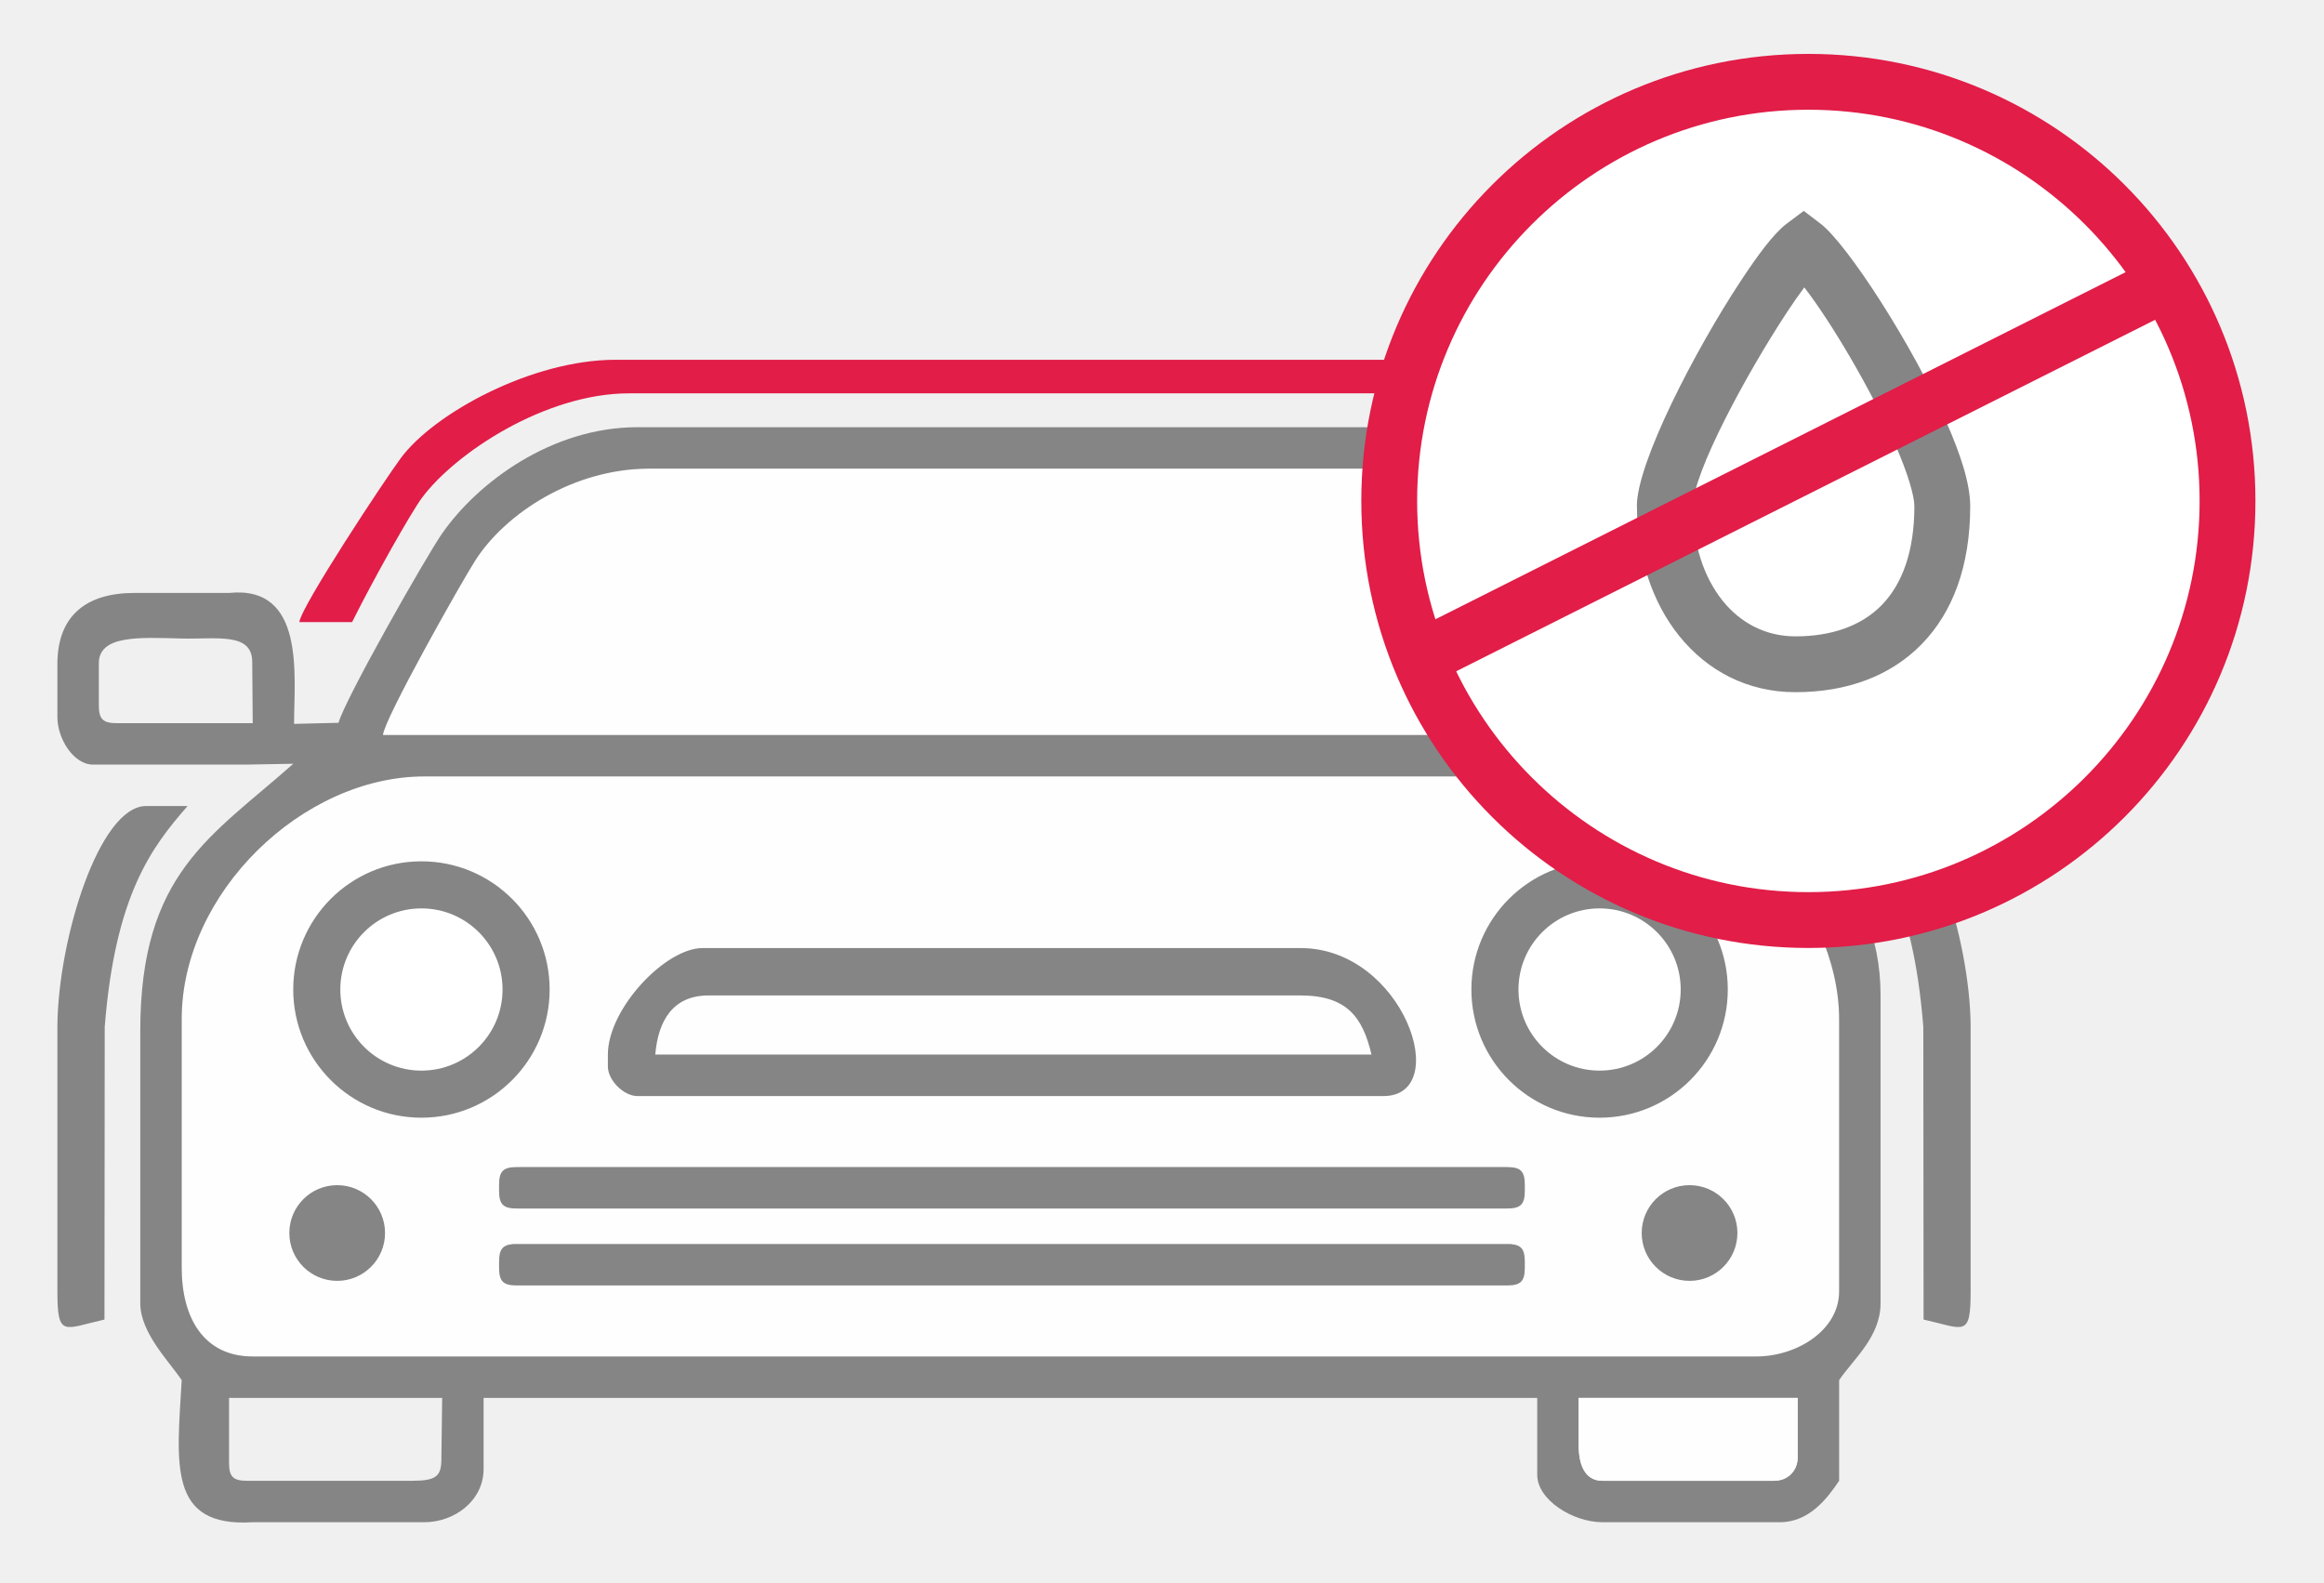
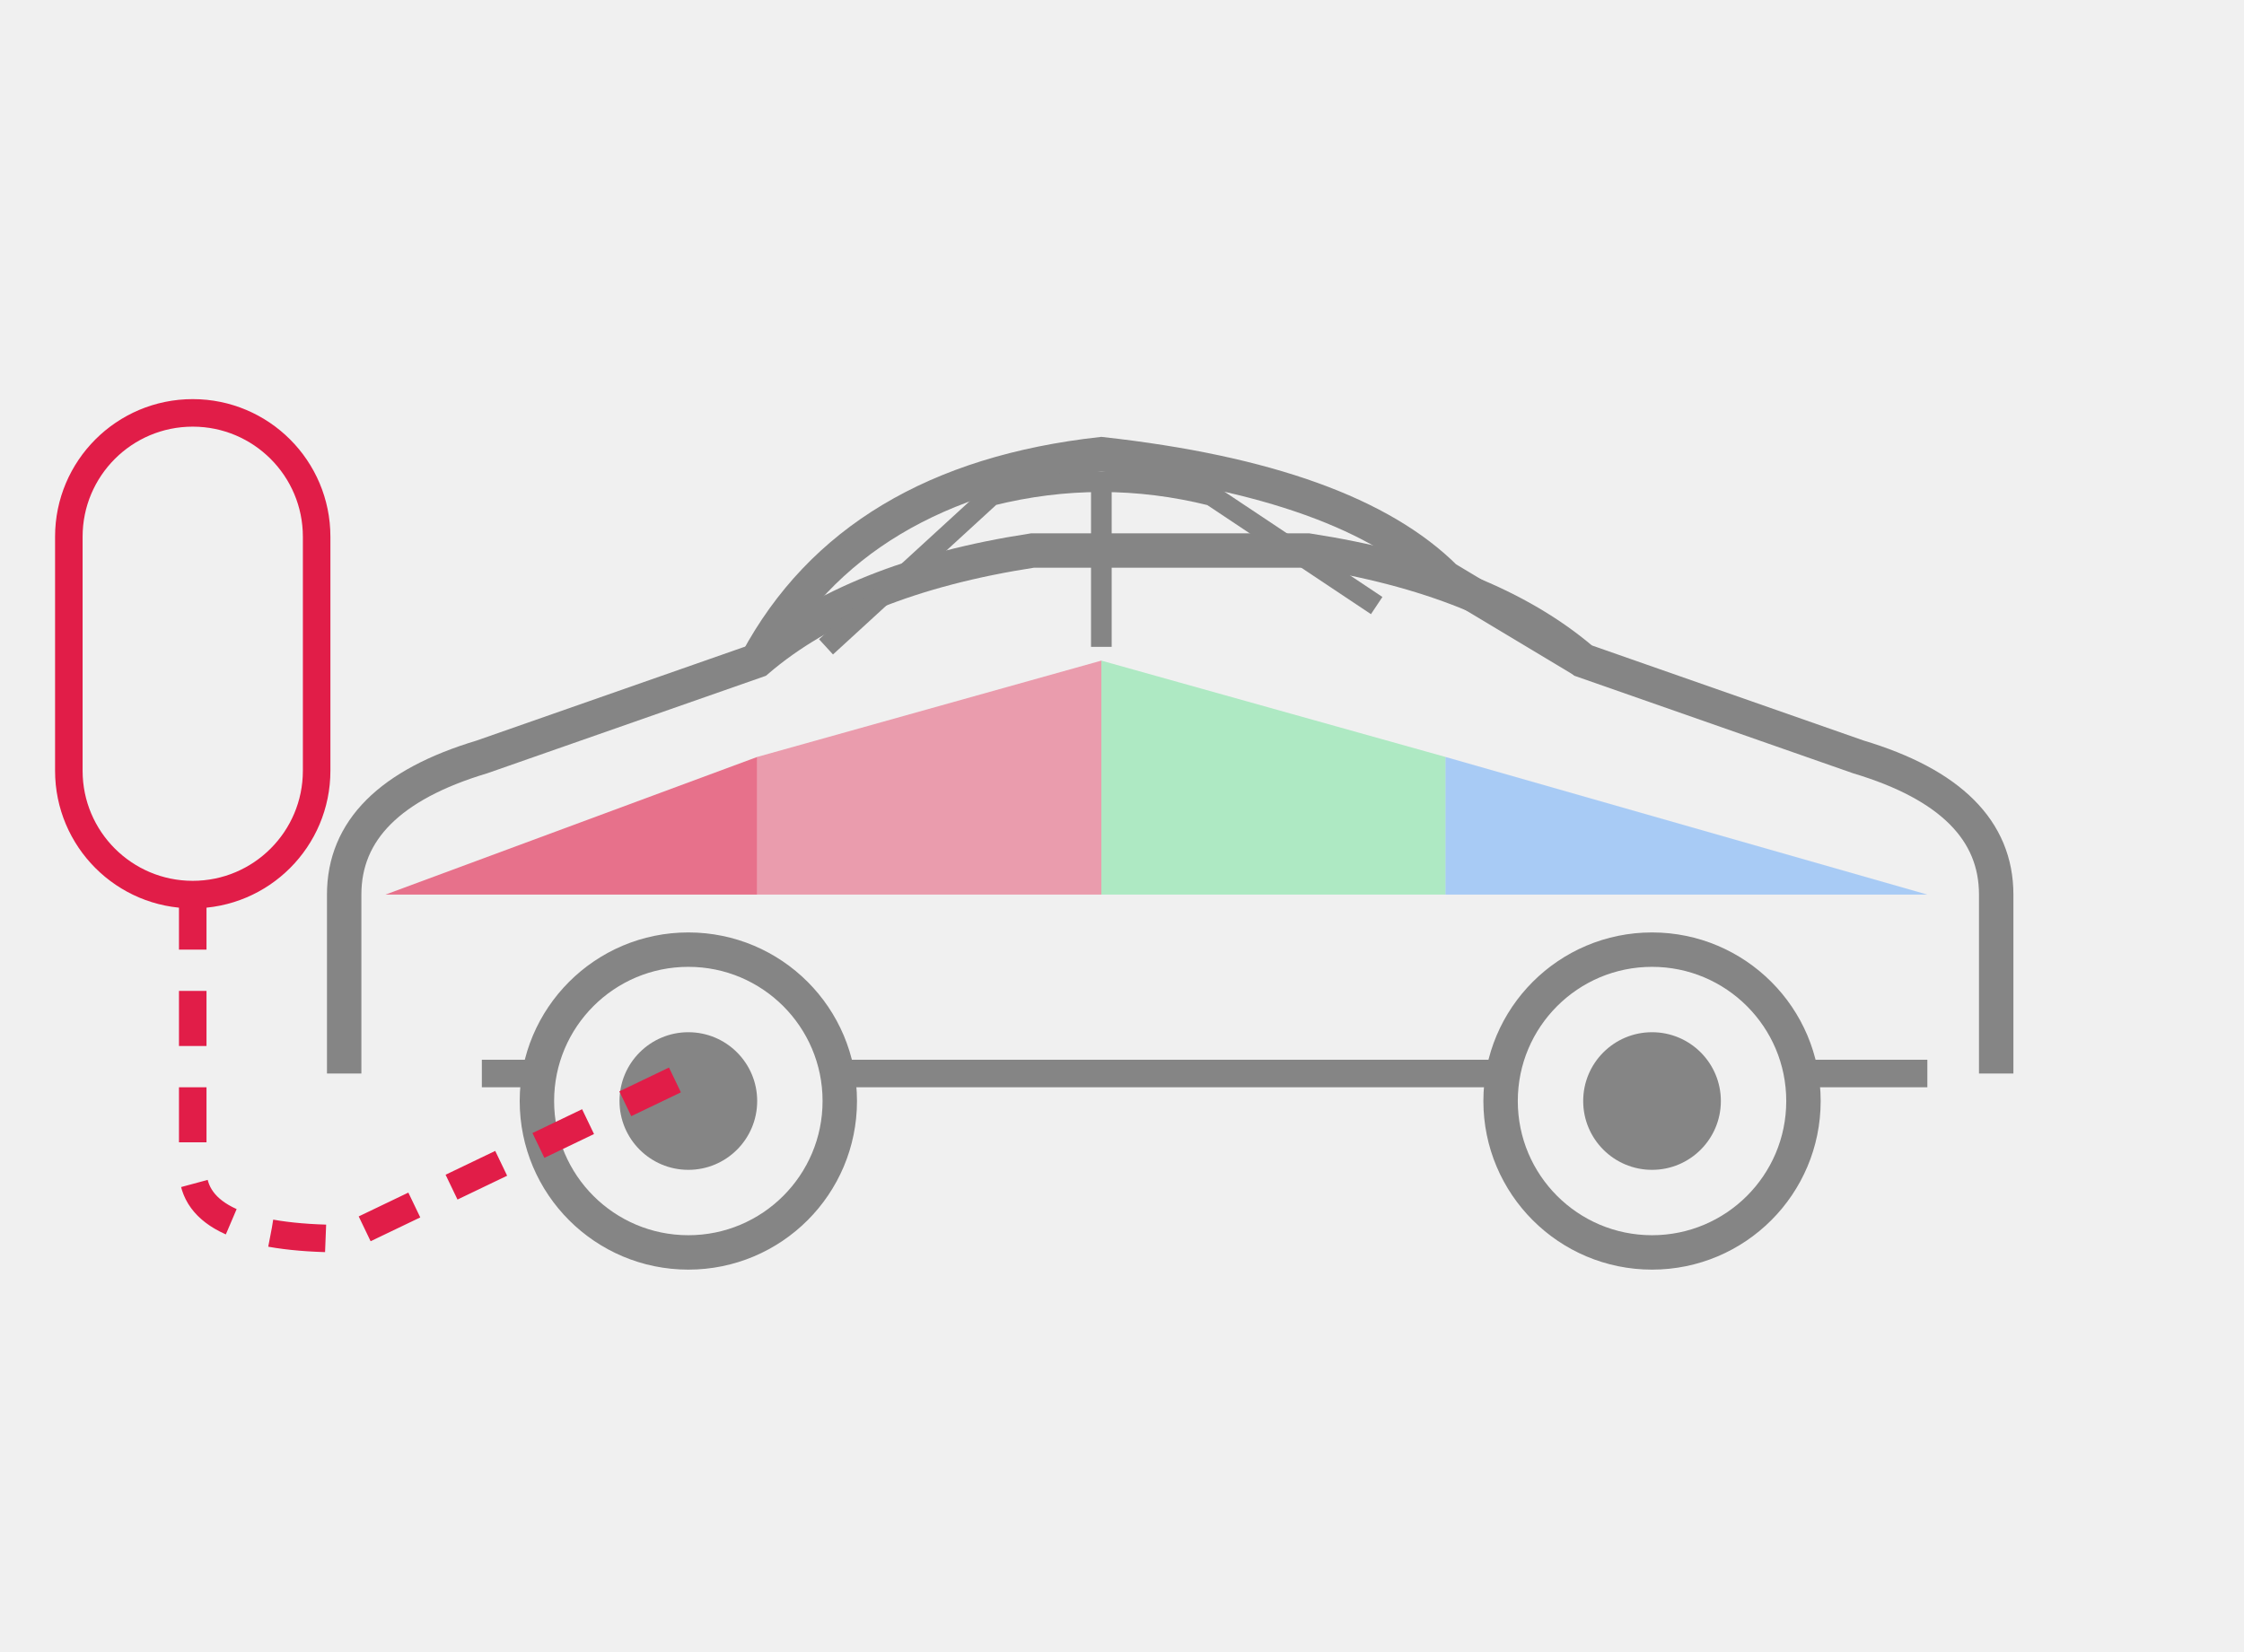
- <svg xmlns="http://www.w3.org/2000/svg" width="163" height="111" viewBox="0 0 163 111" fill="none">
-   <path fill-rule="evenodd" clip-rule="evenodd" d="M35.163 88.919C35.163 88.041 35.312 88.372 35.579 87.259H105.327C106.284 87.259 106.573 87.548 106.573 88.504V88.919C106.573 89.876 106.284 90.165 105.327 90.165H36.824C36.022 90.165 35.163 89.425 35.163 88.919ZM20.633 86.844C20.633 85.067 21.912 83.522 23.538 83.522C25.315 83.522 26.86 84.802 26.86 86.428C26.86 88.367 25.892 89.334 23.954 89.334H22.708C21.659 89.334 20.633 87.615 20.633 86.844ZM118.613 89.334H117.782C116.814 89.334 115.706 88.227 115.706 87.259V85.598C115.706 84.63 116.814 83.522 117.782 83.522H119.028C120.719 83.522 120.962 85.268 121.519 86.428C120.744 88.043 121.127 89.334 118.613 89.334ZM35.163 83.522C35.163 82.551 35.852 81.862 36.824 81.862H105.327C106.284 81.862 106.573 82.151 106.573 83.107V83.522C106.573 84.479 106.284 84.768 105.327 84.768H36.409C35.452 84.768 35.163 84.479 35.163 83.522ZM97.024 76.88H44.712C43.744 76.88 42.636 75.772 42.636 74.804V73.973C42.636 70.761 46.66 66.5 49.279 66.5H91.211C98.446 66.5 101.947 76.88 97.024 76.88ZM21.047 69.822V68.161C21.047 64.703 25.581 60.688 29.351 60.688C33.375 60.688 38.069 64.299 38.069 68.161V70.652C38.069 74.169 34.02 78.125 30.181 78.125H29.351C25.054 78.125 21.047 74.119 21.047 69.822ZM103.667 69.406C103.667 65.251 107.82 60.688 111.555 60.688C116.818 60.688 121.104 64.203 121.104 69.406C121.104 74.111 117.073 78.125 112.385 78.125C107.7 78.125 103.667 74.092 103.667 69.406ZM12.744 88.919C12.744 92.49 14.33 95.147 17.726 95.147H123.179C126.018 95.147 128.992 93.319 128.992 90.58V71.482C128.992 63.431 121.042 54.46 114.046 54.46H29.766C21.222 54.46 12.744 62.631 12.744 71.482V88.919Z" fill="#FEFEFE" />
-   <path d="M118.502 89.699C120.276 89.699 121.714 88.26 121.714 86.486C121.714 84.712 120.276 83.274 118.502 83.274C116.728 83.274 115.289 84.712 115.289 86.486C115.289 88.26 116.728 89.699 118.502 89.699Z" fill="#858585" stroke="#858585" stroke-width="0.288" />
-   <path fill-rule="evenodd" clip-rule="evenodd" d="M26.86 51.554H114.876C114.754 50.095 109.973 41.509 108.99 40.003C107.323 37.451 102.065 32.871 98.269 32.871H45.543C40.231 32.871 35.446 36 33.321 39.332C32.335 40.879 26.955 50.407 26.86 51.554Z" fill="#FEFEFE" />
-   <path fill-rule="evenodd" clip-rule="evenodd" d="M20.995 43.638H24.694C26.185 40.638 28.829 35.943 29.606 34.902C31.951 31.761 38.258 27.59 44.119 27.59H98.438C105.284 27.852 110.446 33.714 112.285 35.682C113.065 36.705 116.015 41.181 117.658 44.125H120.62C120.486 42.75 115.21 34.654 114.125 33.234C112.287 30.828 106.935 25.236 98.594 25.236H43.173C37.312 25.236 30.469 28.973 28.125 32.115C27.036 33.573 21.1 42.556 20.995 43.638Z" fill="#e11d48" />
-   <path fill-rule="evenodd" clip-rule="evenodd" d="M16.065 102.62V98.053H31.012L30.957 102.395C30.943 103.53 30.6 103.866 28.936 103.866H17.311C16.354 103.866 16.065 103.577 16.065 102.62ZM110.724 101.374V98.053H126.086V102.205C126.086 103.177 125.397 103.866 124.425 103.866H112.385C111.109 103.866 110.724 102.649 110.724 101.374ZM12.744 88.919V71.482C12.744 62.631 21.222 54.46 29.766 54.46H114.046C121.042 54.46 128.992 63.431 128.992 71.482V90.58C128.992 93.319 126.018 95.147 123.179 95.147H17.726C14.33 95.147 12.744 92.49 12.744 88.919ZM26.86 51.554C26.955 50.407 32.335 40.879 33.321 39.332C35.446 36 40.231 32.871 45.543 32.871H98.269C102.065 32.871 107.323 37.451 108.99 40.003C109.973 41.509 114.754 50.095 114.876 51.554H26.86ZM124.425 46.157C124.425 45.185 125.114 44.496 126.086 44.496H133.143C134.115 44.496 134.804 45.185 134.804 46.157V50.309H124.425V46.157ZM6.932 46.572C6.891 44.528 9.768 44.71 12.721 44.786C15.168 44.85 17.672 44.331 17.69 46.408L17.726 50.724H8.177C7.221 50.724 6.932 50.435 6.932 49.478V46.572ZM133.974 53.63C136.947 53.755 138.161 52.449 138.126 50.309V46.572C138.108 42.452 136.565 41.157 131.483 41.175H126.916C123.002 41.174 120.902 42.417 120.982 46.25L121.086 51.182L118.213 51.172C117.77 49.336 111.978 39.014 110.815 37.348C108.33 33.789 102.958 29.965 97.024 29.965H44.712C38.669 29.965 33.486 33.86 31.003 37.429C29.883 39.038 24.176 49.078 23.744 50.699L20.624 50.775C20.634 47.36 21.424 41.044 16.065 41.59H9.423C6.073 41.59 4.026 43.168 4.026 46.572V50.309C4.026 51.826 5.171 53.63 6.517 53.63H17.311L20.57 53.572C14.832 58.673 9.838 61.211 9.838 72.312V91.41C9.838 93.485 11.851 95.474 12.744 96.808C12.411 102.649 11.73 107.15 17.726 106.772H29.766C31.865 106.772 33.918 105.274 33.918 103.036V98.053H107.818V103.451C107.818 105.202 110.315 106.772 112.385 106.772H124.84C126.89 106.772 128.16 105.108 128.992 103.866V96.808C129.967 95.351 131.898 93.789 131.898 91.41V69.822C131.898 61.281 125.536 57.482 121.104 53.63L126.502 53.595L133.974 53.63Z" fill="#858585" />
-   <path fill-rule="evenodd" clip-rule="evenodd" d="M106.988 69.406V70.237C106.988 72.594 109.839 75.219 111.555 75.219H111.97C114.963 75.219 117.782 73.128 117.782 70.237V69.406C117.782 66.523 116.023 64.009 113.215 64.009H111.555C108.923 64.009 106.988 66.655 106.988 69.406Z" fill="#FEFEFE" />
-   <path fill-rule="evenodd" clip-rule="evenodd" d="M45.958 73.973H96.194C95.58 71.34 94.461 69.822 91.211 69.822H49.694C47.178 69.822 46.154 71.619 45.958 73.973Z" fill="#FEFEFE" />
-   <path fill-rule="evenodd" clip-rule="evenodd" d="M45.958 73.973C46.154 71.619 47.178 69.822 49.694 69.822H91.211C94.461 69.822 95.58 71.34 96.194 73.973H45.958ZM97.024 76.88C101.947 76.88 98.446 66.5 91.211 66.5H49.279C46.66 66.5 42.636 70.761 42.636 73.973V74.804C42.636 75.772 43.744 76.88 44.712 76.88H97.024Z" fill="#858585" />
-   <path fill-rule="evenodd" clip-rule="evenodd" d="M106.947 83.107C106.947 82.151 106.658 81.862 105.701 81.862H104.753H37.198H36.249C35.293 81.862 35.004 82.151 35.004 83.107V83.522C35.004 84.479 35.293 84.768 36.249 84.768H36.783H105.168H105.701C106.658 84.768 106.947 84.479 106.947 83.522V83.107ZM105.746 87.259H105.998L106.001 87.269C106.72 87.331 106.947 87.656 106.947 88.504V88.919C106.947 89.876 106.658 90.165 105.701 90.165H104.753H37.198H36.249C35.293 90.165 35.004 89.876 35.004 88.919V88.504C35.004 87.656 35.232 87.332 35.95 87.27L35.953 87.259H36.206H105.701H105.746Z" fill="#858585" />
-   <path fill-rule="evenodd" clip-rule="evenodd" d="M7.345 72.025C8.079 62.771 10.642 59.407 13.159 56.536H10.253C6.953 56.536 4.092 65.868 4.026 71.897V90.58C4.026 93.858 4.474 93.198 7.327 92.556L7.345 72.025Z" fill="#858585" />
-   <path fill-rule="evenodd" clip-rule="evenodd" d="M134.897 72.025C134.163 62.771 131.599 59.407 129.083 56.536H131.989C135.289 56.536 138.15 65.868 138.216 71.897V90.58C138.216 93.858 137.768 93.198 134.915 92.556L134.897 72.025Z" fill="#858585" />
-   <path fill-rule="evenodd" clip-rule="evenodd" d="M110.724 101.374C110.724 102.649 111.109 103.866 112.385 103.866H124.425C125.397 103.866 126.086 103.177 126.086 102.205V98.053H110.724V101.374Z" fill="#FEFEFE" />
-   <path d="M23.649 89.699C25.424 89.699 26.862 88.26 26.862 86.486C26.862 84.712 25.424 83.274 23.649 83.274C21.875 83.274 20.437 84.712 20.437 86.486C20.437 88.26 21.875 89.699 23.649 89.699Z" fill="#858585" stroke="#858585" stroke-width="0.288" />
-   <path d="M29.558 78.254C34.445 78.254 38.406 74.293 38.406 69.406C38.406 64.52 34.445 60.559 29.558 60.559C24.672 60.559 20.711 64.52 20.711 69.406C20.711 74.293 24.672 78.254 29.558 78.254Z" fill="#858585" stroke="#858585" stroke-width="0.288" />
-   <path d="M29.558 75.24C32.78 75.24 35.392 72.628 35.392 69.406C35.392 66.185 32.78 63.573 29.558 63.573C26.337 63.573 23.725 66.185 23.725 69.406C23.725 72.628 26.337 75.24 29.558 75.24Z" fill="white" stroke="#858585" stroke-width="0.288" />
-   <path d="M112.191 78.254C117.078 78.254 121.039 74.293 121.039 69.406C121.039 64.52 117.078 60.559 112.191 60.559C107.305 60.559 103.344 64.52 103.344 69.406C103.344 74.293 107.305 78.254 112.191 78.254Z" fill="#858585" stroke="#858585" stroke-width="0.288" />
-   <path d="M112.191 75.24C115.413 75.24 118.025 72.628 118.025 69.406C118.025 66.185 115.413 63.573 112.191 63.573C108.97 63.573 106.358 66.185 106.358 69.406C106.358 72.628 108.97 75.24 112.191 75.24Z" fill="white" stroke="#858585" stroke-width="0.288" />
-   <path d="M126.835 64.535C143.071 64.535 156.233 51.373 156.233 35.137C156.233 18.901 143.071 5.739 126.835 5.739C110.599 5.739 97.437 18.901 97.437 35.137C97.437 51.373 110.599 64.535 126.835 64.535Z" fill="white" />
-   <path d="M118.735 35.507V35.511H118.727C118.727 38.151 119.495 40.489 120.829 42.146C122.071 43.689 123.831 44.634 125.921 44.636V44.627H125.926L125.93 44.636C128.477 44.635 130.569 43.894 131.99 42.431C133.44 40.94 134.269 38.631 134.27 35.516H134.263V35.507V35.502H134.27C134.27 35.129 134.152 34.57 133.945 33.88C133.708 33.092 133.371 32.208 132.965 31.274C131.249 27.334 128.411 22.56 126.55 20.159C126.156 20.686 125.745 21.276 125.332 21.904C122.473 26.247 118.735 33.182 118.735 35.507ZM114.811 35.511H114.804V35.507C114.804 32.439 118.916 24.532 122.061 19.754C122.705 18.775 123.285 17.949 123.757 17.342C124.33 16.606 124.859 16.034 125.306 15.692L125.321 15.685L125.324 15.682L126.512 14.792L127.689 15.69C129.561 17.119 134.18 24.246 136.558 29.709C137.037 30.808 137.432 31.844 137.707 32.759C138.011 33.773 138.185 34.705 138.186 35.502H138.194V35.507V35.516H138.186C138.184 39.719 136.952 42.95 134.8 45.165C132.617 47.412 129.558 48.55 125.93 48.551V48.559H125.921V48.551C122.558 48.549 119.742 47.05 117.773 44.603C115.894 42.268 114.812 39.063 114.811 35.511Z" fill="#858585" />
-   <path d="M126.835 3.773L126.838 3.781C135.502 3.782 143.342 7.291 149.013 12.961C154.682 18.631 158.189 26.47 158.191 35.131H158.199V35.137L158.191 35.14C158.19 43.803 154.682 51.644 149.011 57.314C143.341 62.984 135.503 66.491 126.841 66.493V66.501H126.835L126.832 66.493C118.169 66.492 110.328 62.984 104.658 57.312C98.989 51.643 95.481 43.804 95.479 35.143H95.471V35.137L95.479 35.134C95.48 26.471 98.989 18.63 104.66 12.96C110.33 7.29 118.168 3.783 126.829 3.781V3.773H126.835ZM126.838 7.697V7.704H126.829V7.697C119.263 7.698 112.407 10.772 107.439 15.739C102.47 20.708 99.395 27.566 99.395 35.134H99.403V35.143H99.395C99.396 42.709 102.47 49.566 107.437 54.533C112.406 59.503 119.265 62.577 126.832 62.577V62.57H126.841V62.577C134.407 62.576 141.264 59.502 146.231 54.535C151.201 49.566 154.275 42.708 154.276 35.14H154.268V35.131H154.276C154.274 27.566 151.2 20.708 146.233 15.741C141.264 10.772 134.406 7.697 126.838 7.697Z" fill="#e11d48" />
-   <path class="icon-animation-5" d="M154.294 20.853L100.159 48.08L98.398 44.583L152.533 17.356L154.294 20.853Z" fill="#e11d48" />
+ <svg xmlns="http://www.w3.org/2000/svg" width="163" height="120" viewBox="0 0 163 120" fill="none">
+   <path d="M25 78 L25 65 Q25 58, 35 55 L55 48 Q62 42, 75 40 L95 40 Q108 42, 115 48 L135 55 Q145 58, 145 65 L145 78" stroke="#858585" stroke-width="2.5" fill="none" />
+   <path d="M55 48 Q62 35, 80 33 Q98 35, 105 42 L115 48" stroke="#858585" stroke-width="2.5" fill="none" />
+   <path d="M60 47 L72 36 Q80 34, 88 36 L100 44" stroke="#858585" stroke-width="1.5" fill="none" />
+   <line x1="80" y1="35" x2="80" y2="47" stroke="#858585" stroke-width="1.5" />
+   <path d="M28 65 L55 55 L55 65 Z" fill="#e11d48" opacity="0.6" />
+   <path d="M55 55 L80 48 L80 65 L55 65 Z" fill="#e11d48" opacity="0.4" />
+   <path d="M80 48 L105 55 L105 65 L80 65 Z" fill="#4ade80" opacity="0.4" />
+   <path d="M105 55 L140 65 L105 65 Z" fill="#60a5fa" opacity="0.5" />
+   <circle cx="50" cy="80" r="11" stroke="#858585" stroke-width="2.5" fill="none" />
+   <circle cx="50" cy="80" r="5" fill="#858585" />
+   <circle cx="120" cy="80" r="11" stroke="#858585" stroke-width="2.5" fill="none" />
+   <circle cx="120" cy="80" r="5" fill="#858585" />
+   <line x1="35" y1="78" x2="40" y2="78" stroke="#858585" stroke-width="2" />
+   <line x1="61" y1="78" x2="109" y2="78" stroke="#858585" stroke-width="2" />
+   <line x1="131" y1="78" x2="140" y2="78" stroke="#858585" stroke-width="2" />
+   <rect x="5" y="30" width="18" height="35" rx="9" fill="none" stroke="#e11d48" stroke-width="2" />
+   <path d="M14 65 L14 85 Q14 90, 25 90 L50 78" stroke="#e11d48" stroke-width="2" fill="none" stroke-dasharray="4 3" />
</svg>
